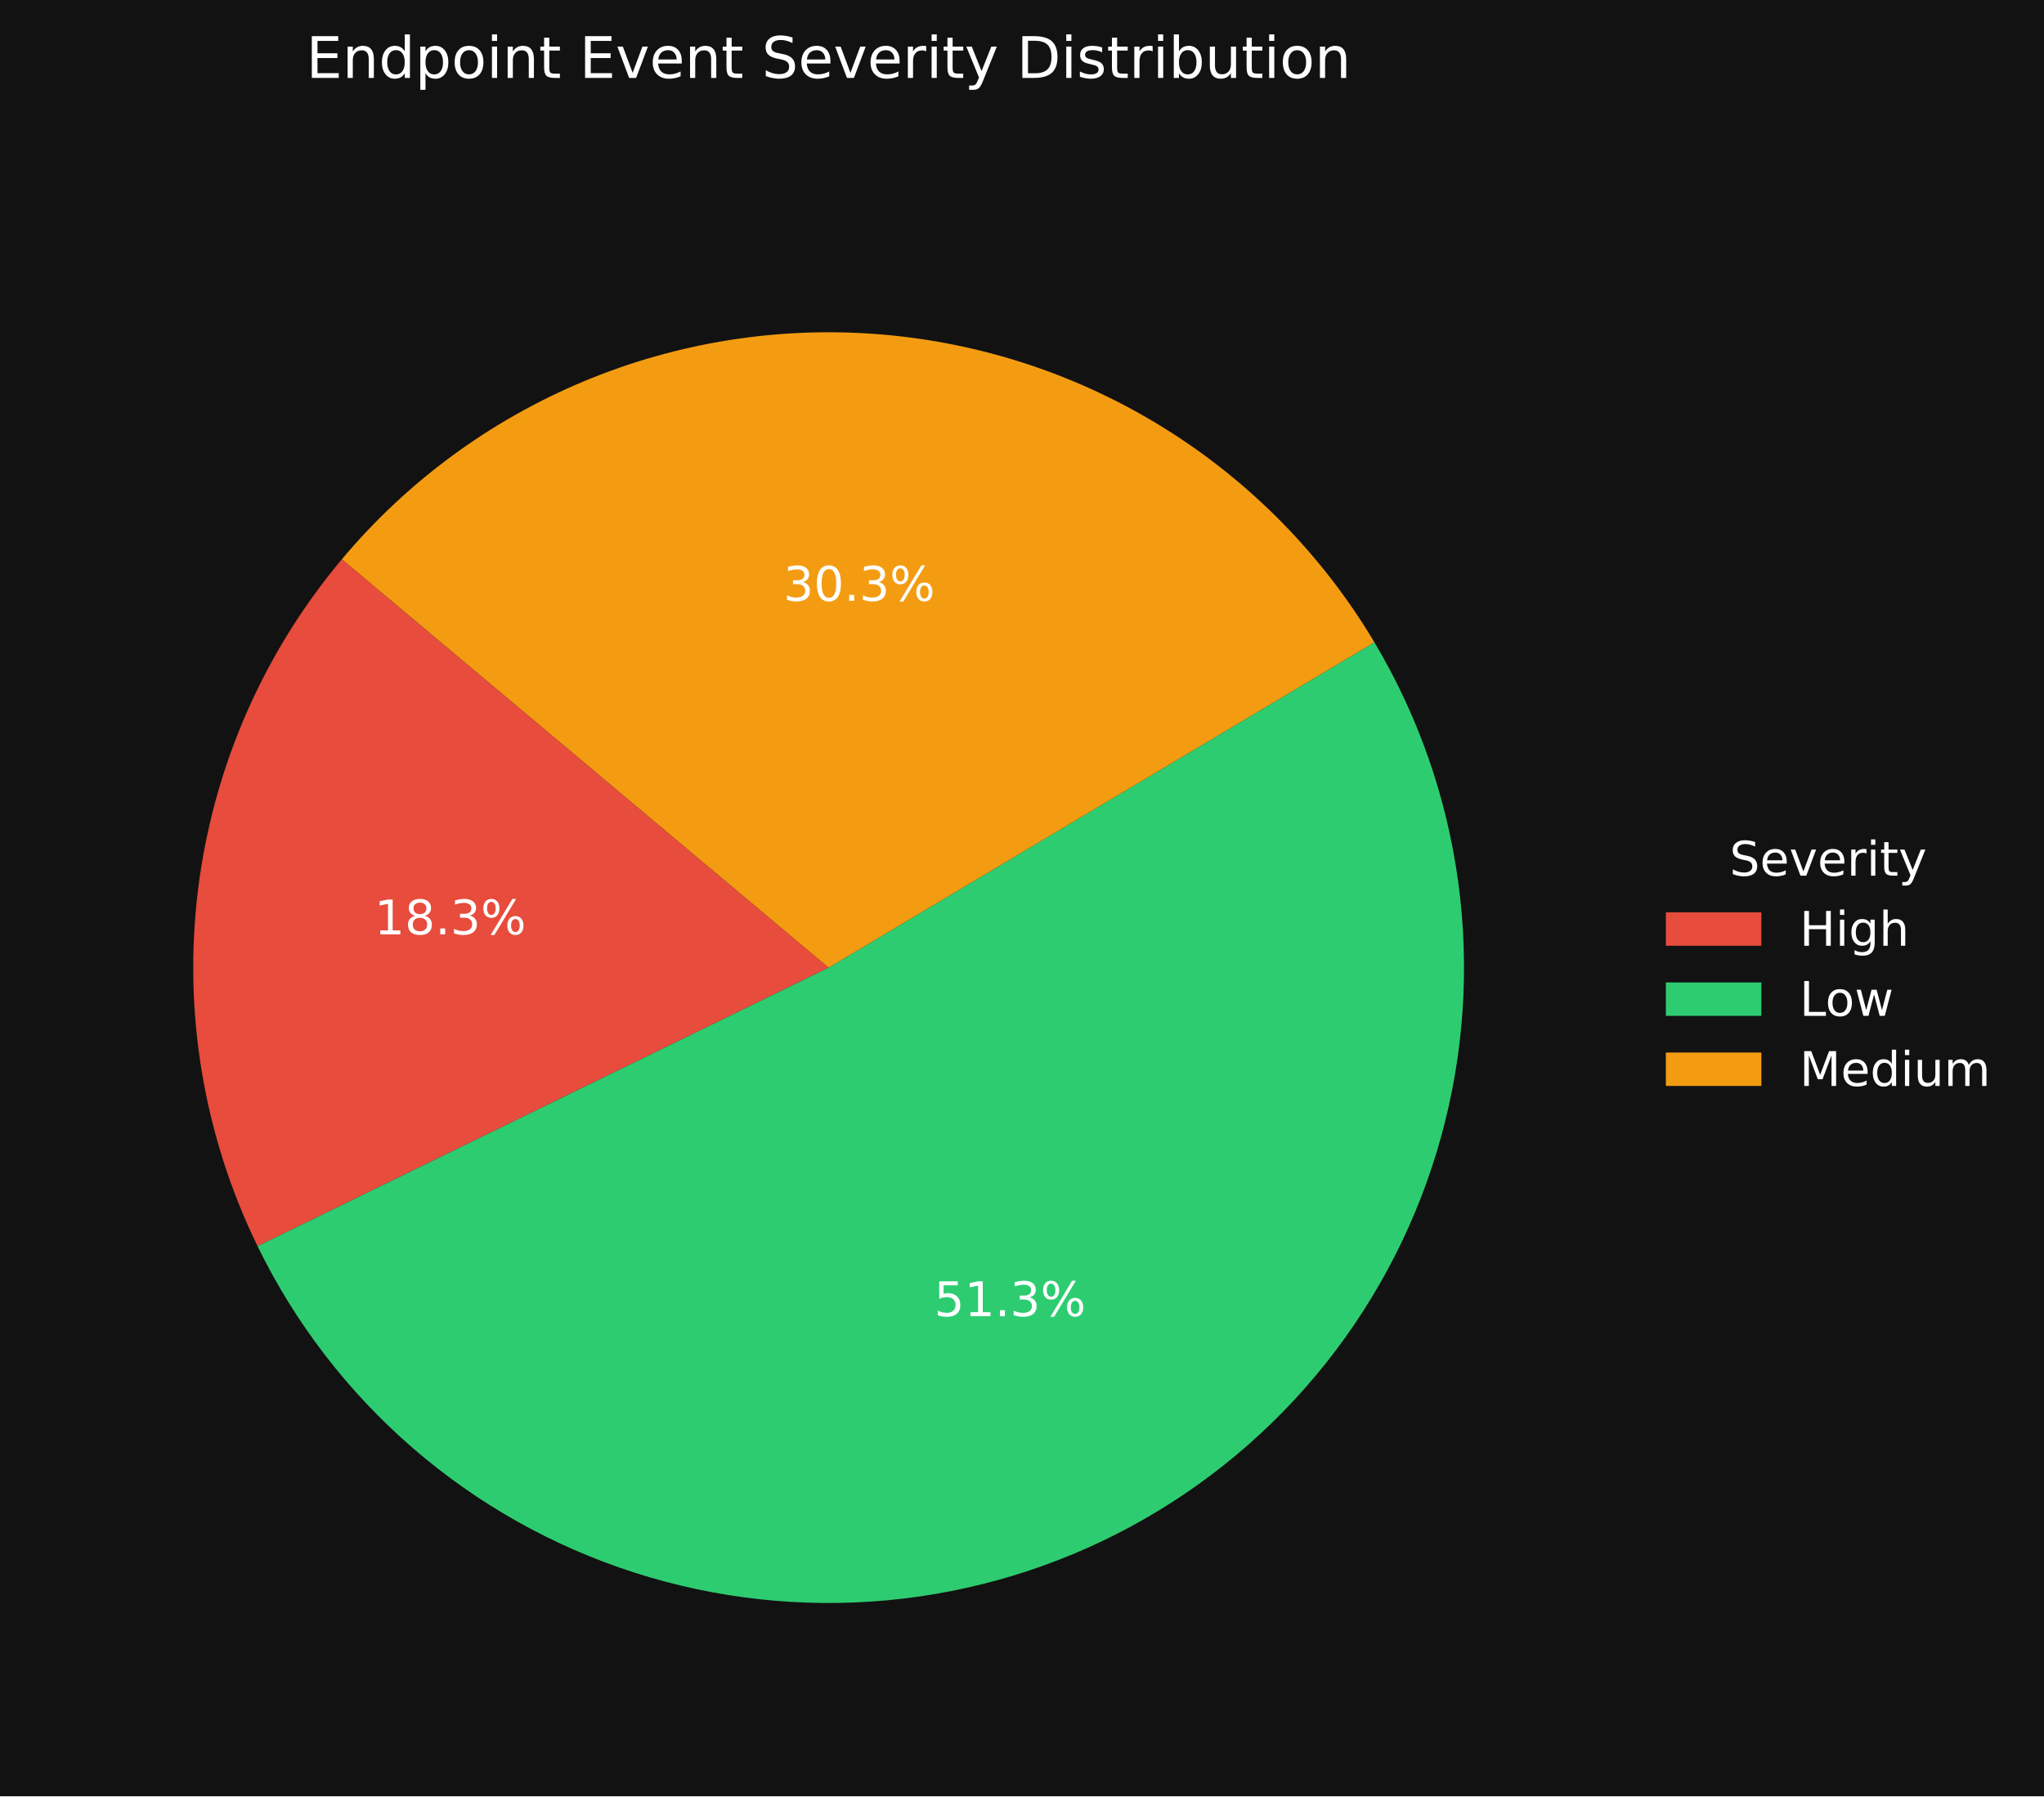
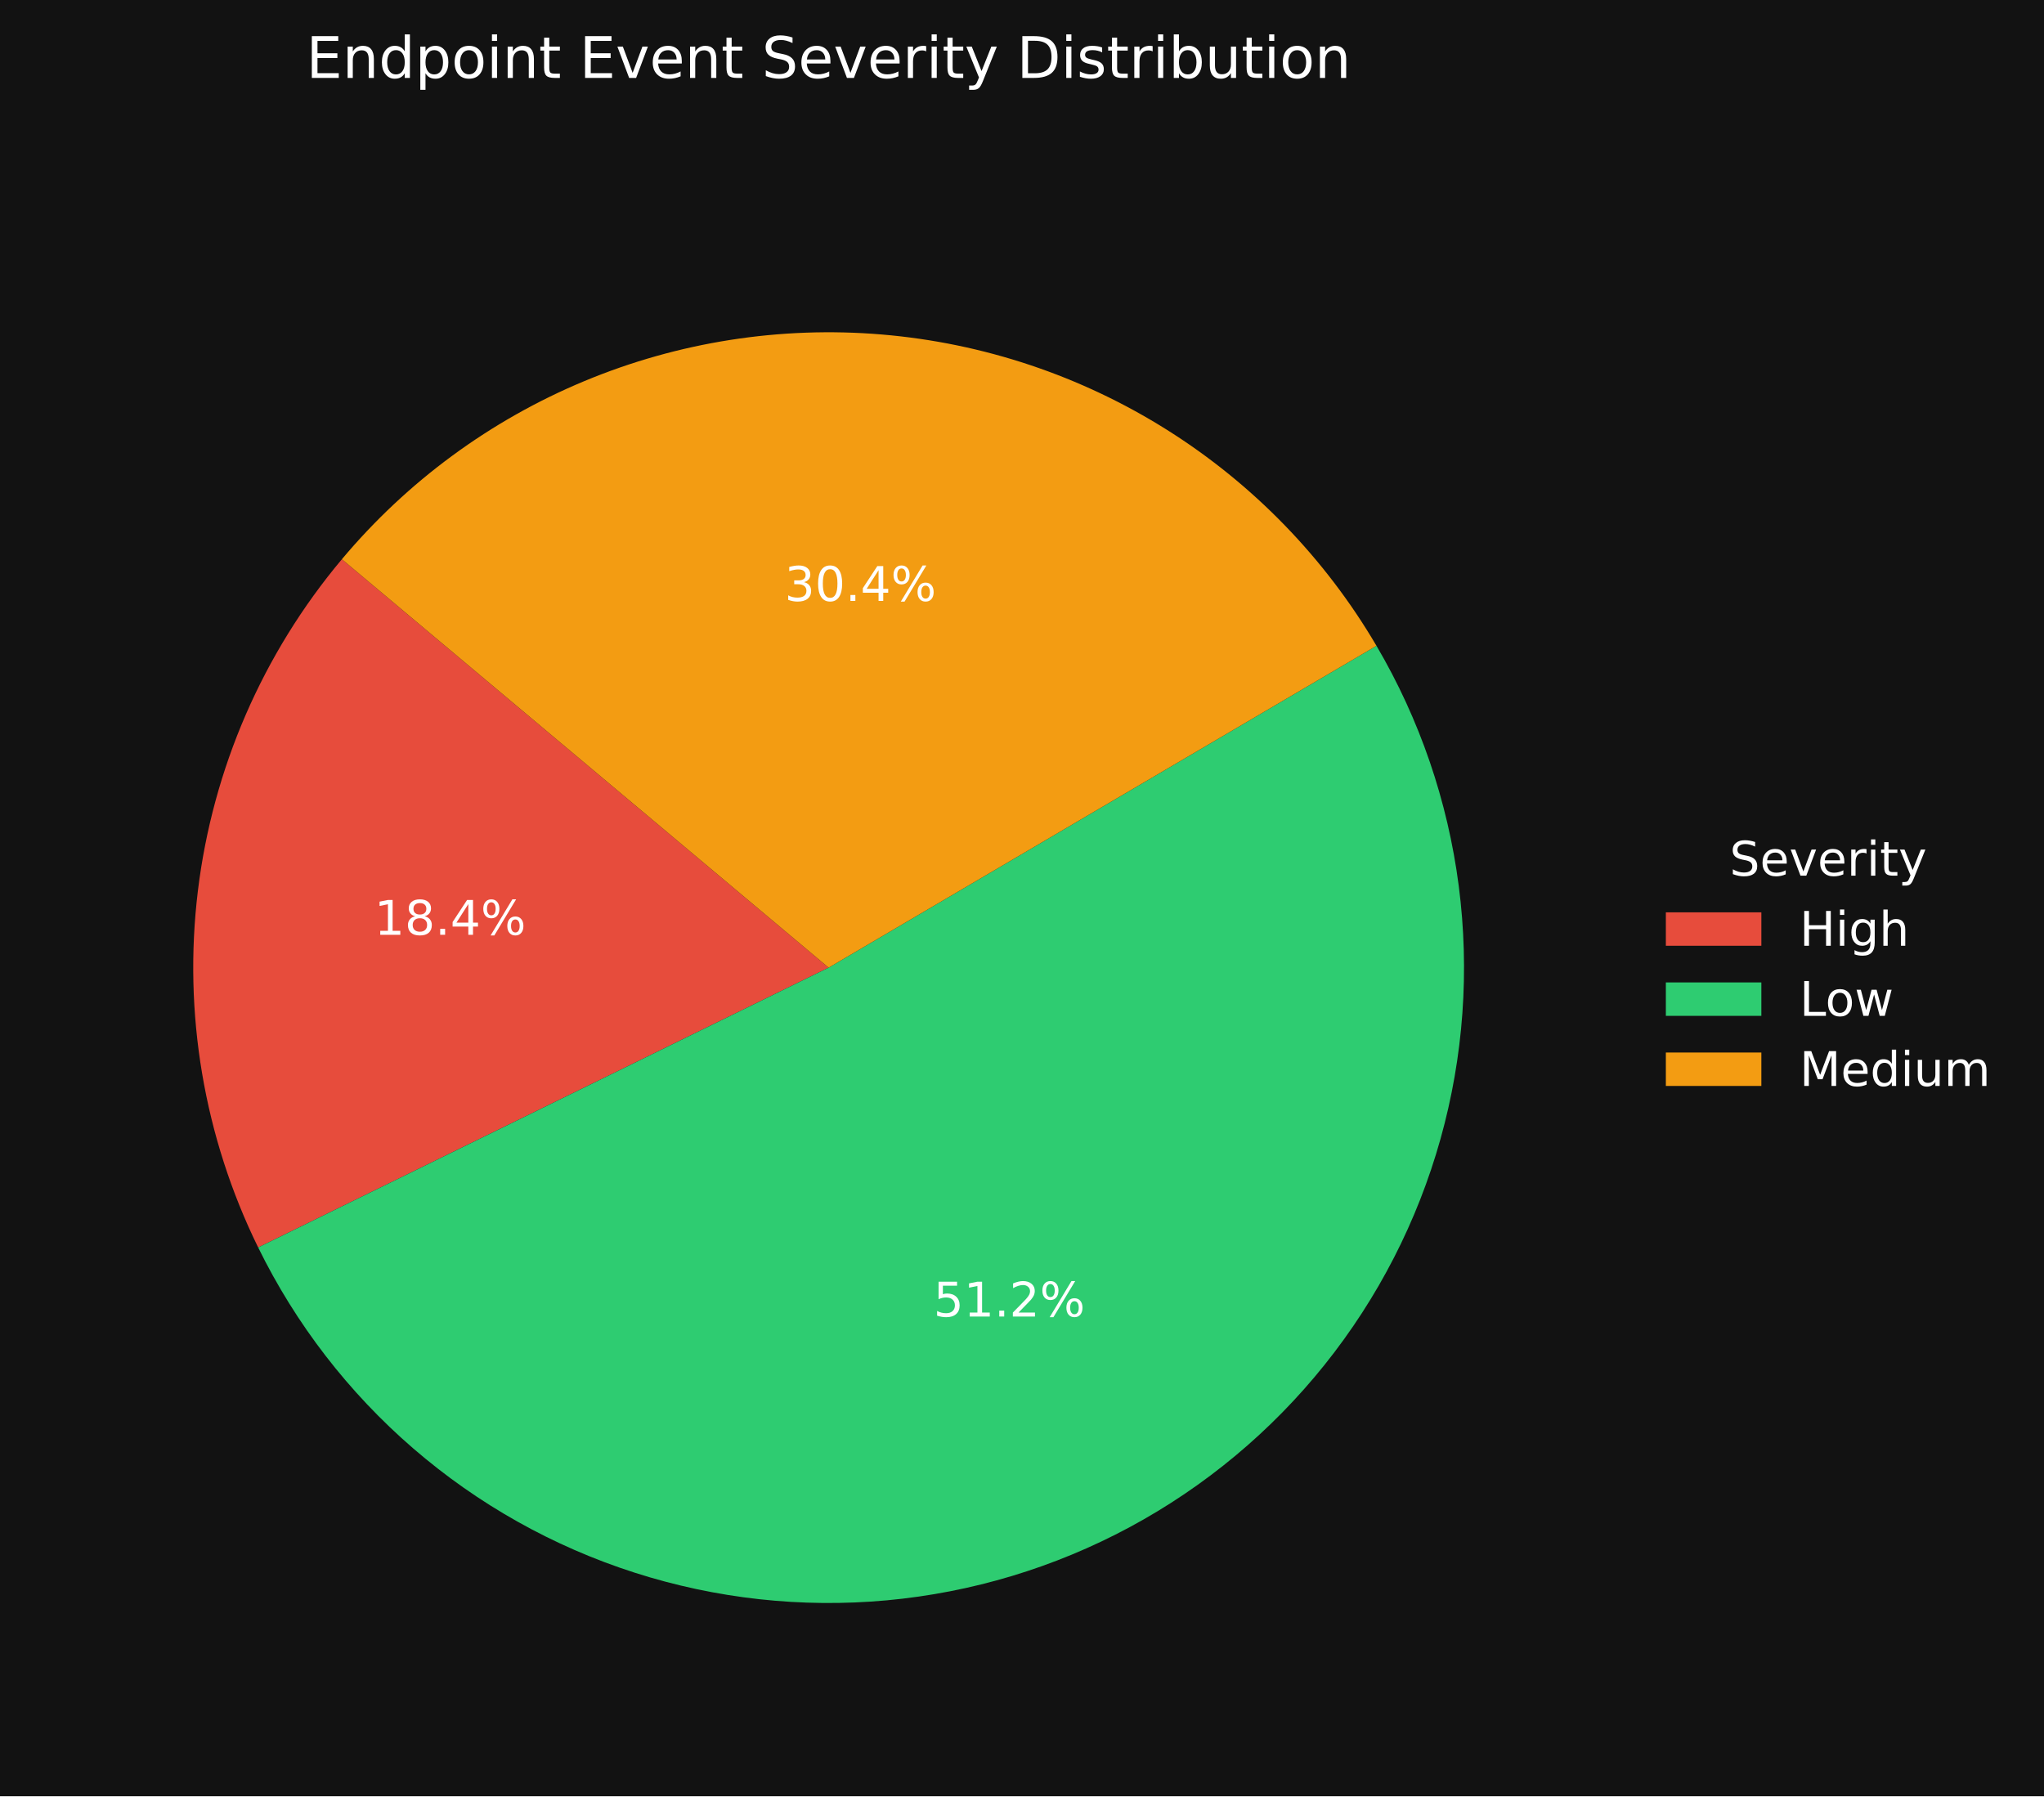
<svg xmlns="http://www.w3.org/2000/svg" xmlns:xlink="http://www.w3.org/1999/xlink" width="428.026pt" height="376.158pt" viewBox="0 0 428.026 376.158" version="1.1">
  <defs>
    <style type="text/css">*{stroke-linejoin: round; stroke-linecap: butt}</style>
  </defs>
  <g id="figure_1">
    <g id="patch_1">
      <path d="M 0 376.158  L 428.026 376.158  L 428.026 -0  L 0 -0  z " style="fill: #121212" />
    </g>
    <g id="axes_1">
      <g id="patch_2">
-         <path d="M 71.593 117.111  C 55.061 136.814 44.59 160.894 41.456 186.423  C 38.321 211.951 42.655 237.849 53.93 260.966  L 173.52 202.638  z " style="fill: #e74c3c" />
+         <path d="M 71.593 117.111  C 55.027 136.854 44.549 160.99 41.437 186.573  C 38.326 212.156 42.713 238.101 54.063 261.238  L 173.52 202.638  z " style="fill: #e74c3c" />
      </g>
      <g id="patch_3">
-         <path d="M 53.93 260.966  C 61.795 277.092 72.841 291.462 86.403 303.209  C 99.964 314.956 115.762 323.84 132.845 329.325  C 149.928 334.809 167.945 336.783 185.81 335.125  C 203.675 333.468 221.022 328.214 236.805 319.681  C 252.587 311.147 266.482 299.509 277.651 285.467  C 288.82 271.426 297.034 255.27 301.799 237.972  C 306.563 220.674 307.78 202.59 305.376 184.81  C 302.972 167.03 296.997 149.919 287.81 134.508  L 173.52 202.638  z " style="fill: #2ecc71" />
+         <path d="M 54.063 261.238  C 61.944 277.303 72.984 291.614 86.523 303.313  C 100.062 315.012 115.822 323.861 132.86 329.329  C 149.897 334.797 167.864 336.773 185.682 335.137  C 203.501 333.502 220.807 328.288 236.565 319.81  C 252.322 311.332 266.208 299.761 277.391 285.793  C 288.574 271.824 296.824 255.743 301.649 238.512  C 306.473 221.281 307.772 203.253 305.469 185.509  C 303.165 167.764 297.306 150.665 288.242 135.238  L 173.52 202.638  z " style="fill: #2ecc71" />
      </g>
      <g id="patch_4">
-         <path d="M 287.81 134.508  C 276.938 116.27 261.857 100.897 243.832 89.677  C 225.807 78.458 205.355 71.714 184.191 70.011  C 163.027 68.308 141.76 71.695 122.173 79.889  C 102.586 88.082 85.241 100.847 71.593 117.111  L 173.52 202.638  z " style="fill: #f39c12" />
+         <path d="M 288.242 135.238  C 277.45 116.869 262.403 101.359 244.371 90.015  C 226.339 78.671 205.843 71.822 184.614 70.045  C 163.384 68.269 142.035 71.617 122.369 79.807  C 102.702 87.997 85.287 100.792 71.593 117.111  L 173.52 202.638  z " style="fill: #f39c12" />
      </g>
      <g id="matplotlib.axis_1" />
      <g id="matplotlib.axis_2" />
      <g id="text_1">
-         <g style="fill: #ffffff" transform="translate(78.39787 195.6682) scale(0.1 -0.1)">
+         <g style="fill: #ffffff" transform="translate(78.38685 195.7585) scale(0.1 -0.1)">
          <defs>
            <path id="DejaVuSans-31" d="M 794 531  L 1825 531  L 1825 4091  L 703 3866  L 703 4441  L 1819 4666  L 2450 4666  L 2450 531  L 3481 531  L 3481 0  L 794 0  L 794 531  z " transform="scale(0.015625)" />
            <path id="DejaVuSans-38" d="M 2034 2216  Q 1584 2216 1326 1975  Q 1069 1734 1069 1313  Q 1069 891 1326 650  Q 1584 409 2034 409  Q 2484 409 2743 651  Q 3003 894 3003 1313  Q 3003 1734 2745 1975  Q 2488 2216 2034 2216  z M 1403 2484  Q 997 2584 770 2862  Q 544 3141 544 3541  Q 544 4100 942 4425  Q 1341 4750 2034 4750  Q 2731 4750 3128 4425  Q 3525 4100 3525 3541  Q 3525 3141 3298 2862  Q 3072 2584 2669 2484  Q 3125 2378 3379 2068  Q 3634 1759 3634 1313  Q 3634 634 3220 271  Q 2806 -91 2034 -91  Q 1263 -91 848 271  Q 434 634 434 1313  Q 434 1759 690 2068  Q 947 2378 1403 2484  z M 1172 3481  Q 1172 3119 1398 2916  Q 1625 2713 2034 2713  Q 2441 2713 2670 2916  Q 2900 3119 2900 3481  Q 2900 3844 2670 4047  Q 2441 4250 2034 4250  Q 1625 4250 1398 4047  Q 1172 3844 1172 3481  z " transform="scale(0.015625)" />
            <path id="DejaVuSans-2e" d="M 684 794  L 1344 794  L 1344 0  L 684 0  L 684 794  z " transform="scale(0.015625)" />
-             <path id="DejaVuSans-33" d="M 2597 2516  Q 3050 2419 3304 2112  Q 3559 1806 3559 1356  Q 3559 666 3084 287  Q 2609 -91 1734 -91  Q 1441 -91 1130 -33  Q 819 25 488 141  L 488 750  Q 750 597 1062 519  Q 1375 441 1716 441  Q 2309 441 2620 675  Q 2931 909 2931 1356  Q 2931 1769 2642 2001  Q 2353 2234 1838 2234  L 1294 2234  L 1294 2753  L 1863 2753  Q 2328 2753 2575 2939  Q 2822 3125 2822 3475  Q 2822 3834 2567 4026  Q 2313 4219 1838 4219  Q 1578 4219 1281 4162  Q 984 4106 628 3988  L 628 4550  Q 988 4650 1302 4700  Q 1616 4750 1894 4750  Q 2613 4750 3031 4423  Q 3450 4097 3450 3541  Q 3450 3153 3228 2886  Q 3006 2619 2597 2516  z " transform="scale(0.015625)" />
+             <path id="DejaVuSans-34" d="M 2419 4116  L 825 1625  L 2419 1625  L 2419 4116  z M 2253 4666  L 3047 4666  L 3047 1625  L 3713 1625  L 3713 1100  L 3047 1100  L 3047 0  L 2419 0  L 2419 1100  L 313 1100  L 313 1709  L 2253 4666  z " transform="scale(0.015625)" />
            <path id="DejaVuSans-25" d="M 4653 2053  Q 4381 2053 4226 1822  Q 4072 1591 4072 1178  Q 4072 772 4226 539  Q 4381 306 4653 306  Q 4919 306 5073 539  Q 5228 772 5228 1178  Q 5228 1588 5073 1820  Q 4919 2053 4653 2053  z M 4653 2450  Q 5147 2450 5437 2106  Q 5728 1763 5728 1178  Q 5728 594 5436 251  Q 5144 -91 4653 -91  Q 4153 -91 3862 251  Q 3572 594 3572 1178  Q 3572 1766 3864 2108  Q 4156 2450 4653 2450  z M 1428 4353  Q 1159 4353 1004 4120  Q 850 3888 850 3481  Q 850 3069 1003 2837  Q 1156 2606 1428 2606  Q 1700 2606 1854 2837  Q 2009 3069 2009 3481  Q 2009 3884 1853 4118  Q 1697 4353 1428 4353  z M 4250 4750  L 4750 4750  L 1831 -91  L 1331 -91  L 4250 4750  z M 1428 4750  Q 1922 4750 2215 4408  Q 2509 4066 2509 3481  Q 2509 2891 2217 2550  Q 1925 2209 1428 2209  Q 931 2209 642 2551  Q 353 2894 353 3481  Q 353 4063 643 4406  Q 934 4750 1428 4750  z " transform="scale(0.015625)" />
          </defs>
          <use xlink:href="#DejaVuSans-31" />
          <use xlink:href="#DejaVuSans-38" transform="translate(63.62305 0)" />
          <use xlink:href="#DejaVuSans-2e" transform="translate(127.2461 0)" />
-           <use xlink:href="#DejaVuSans-33" transform="translate(159.0332 0)" />
+           <use xlink:href="#DejaVuSans-34" transform="translate(159.0332 0)" />
          <use xlink:href="#DejaVuSans-25" transform="translate(222.6562 0)" />
        </g>
      </g>
      <g id="text_2">
-         <g style="fill: #ffffff" transform="translate(195.6072 275.623) scale(0.1 -0.1)">
+         <g style="fill: #ffffff" transform="translate(195.4633 275.7006) scale(0.1 -0.1)">
          <defs>
            <path id="DejaVuSans-35" d="M 691 4666  L 3169 4666  L 3169 4134  L 1269 4134  L 1269 2991  Q 1406 3038 1543 3061  Q 1681 3084 1819 3084  Q 2600 3084 3056 2656  Q 3513 2228 3513 1497  Q 3513 744 3044 326  Q 2575 -91 1722 -91  Q 1428 -91 1123 -41  Q 819 9 494 109  L 494 744  Q 775 591 1075 516  Q 1375 441 1709 441  Q 2250 441 2565 725  Q 2881 1009 2881 1497  Q 2881 1984 2565 2268  Q 2250 2553 1709 2553  Q 1456 2553 1204 2497  Q 953 2441 691 2322  L 691 4666  z " transform="scale(0.015625)" />
+             <path id="DejaVuSans-32" d="M 1228 531  L 3431 531  L 3431 0  L 469 0  L 469 531  Q 828 903 1448 1529  Q 2069 2156 2228 2338  Q 2531 2678 2651 2914  Q 2772 3150 2772 3378  Q 2772 3750 2511 3984  Q 2250 4219 1831 4219  Q 1534 4219 1204 4116  Q 875 4013 500 3803  L 500 4441  Q 881 4594 1212 4672  Q 1544 4750 1819 4750  Q 2544 4750 2975 4387  Q 3406 4025 3406 3419  Q 3406 3131 3298 2873  Q 3191 2616 2906 2266  Q 2828 2175 2409 1742  Q 1991 1309 1228 531  z " transform="scale(0.015625)" />
          </defs>
          <use xlink:href="#DejaVuSans-35" />
          <use xlink:href="#DejaVuSans-31" transform="translate(63.62305 0)" />
          <use xlink:href="#DejaVuSans-2e" transform="translate(127.2461 0)" />
-           <use xlink:href="#DejaVuSans-33" transform="translate(159.0332 0)" />
+           <use xlink:href="#DejaVuSans-32" transform="translate(159.0332 0)" />
          <use xlink:href="#DejaVuSans-25" transform="translate(222.6562 0)" />
        </g>
      </g>
      <g id="text_3">
-         <g style="fill: #ffffff" transform="translate(164.039 125.8211) scale(0.1 -0.1)">
+         <g style="fill: #ffffff" transform="translate(164.2926 125.8419) scale(0.1 -0.1)">
          <defs>
+             <path id="DejaVuSans-33" d="M 2597 2516  Q 3050 2419 3304 2112  Q 3559 1806 3559 1356  Q 3559 666 3084 287  Q 2609 -91 1734 -91  Q 1441 -91 1130 -33  Q 819 25 488 141  L 488 750  Q 750 597 1062 519  Q 1375 441 1716 441  Q 2309 441 2620 675  Q 2931 909 2931 1356  Q 2931 1769 2642 2001  Q 2353 2234 1838 2234  L 1294 2234  L 1294 2753  L 1863 2753  Q 2328 2753 2575 2939  Q 2822 3125 2822 3475  Q 2822 3834 2567 4026  Q 2313 4219 1838 4219  Q 1578 4219 1281 4162  Q 984 4106 628 3988  L 628 4550  Q 988 4650 1302 4700  Q 1616 4750 1894 4750  Q 2613 4750 3031 4423  Q 3450 4097 3450 3541  Q 3450 3153 3228 2886  Q 3006 2619 2597 2516  z " transform="scale(0.015625)" />
            <path id="DejaVuSans-30" d="M 2034 4250  Q 1547 4250 1301 3770  Q 1056 3291 1056 2328  Q 1056 1369 1301 889  Q 1547 409 2034 409  Q 2525 409 2770 889  Q 3016 1369 3016 2328  Q 3016 3291 2770 3770  Q 2525 4250 2034 4250  z M 2034 4750  Q 2819 4750 3233 4129  Q 3647 3509 3647 2328  Q 3647 1150 3233 529  Q 2819 -91 2034 -91  Q 1250 -91 836 529  Q 422 1150 422 2328  Q 422 3509 836 4129  Q 1250 4750 2034 4750  z " transform="scale(0.015625)" />
          </defs>
          <use xlink:href="#DejaVuSans-33" />
          <use xlink:href="#DejaVuSans-30" transform="translate(63.62305 0)" />
          <use xlink:href="#DejaVuSans-2e" transform="translate(127.2461 0)" />
-           <use xlink:href="#DejaVuSans-33" transform="translate(159.0332 0)" />
+           <use xlink:href="#DejaVuSans-34" transform="translate(159.0332 0)" />
          <use xlink:href="#DejaVuSans-25" transform="translate(222.6562 0)" />
        </g>
      </g>
      <g id="text_4">
        <g style="fill: #ffffff" transform="translate(64.12219 16.31812) scale(0.12 -0.12)">
          <defs>
            <path id="DejaVuSans-45" d="M 628 4666  L 3578 4666  L 3578 4134  L 1259 4134  L 1259 2753  L 3481 2753  L 3481 2222  L 1259 2222  L 1259 531  L 3634 531  L 3634 0  L 628 0  L 628 4666  z " transform="scale(0.015625)" />
            <path id="DejaVuSans-6e" d="M 3513 2113  L 3513 0  L 2938 0  L 2938 2094  Q 2938 2591 2744 2837  Q 2550 3084 2163 3084  Q 1697 3084 1428 2787  Q 1159 2491 1159 1978  L 1159 0  L 581 0  L 581 3500  L 1159 3500  L 1159 2956  Q 1366 3272 1645 3428  Q 1925 3584 2291 3584  Q 2894 3584 3203 3211  Q 3513 2838 3513 2113  z " transform="scale(0.015625)" />
            <path id="DejaVuSans-64" d="M 2906 2969  L 2906 4863  L 3481 4863  L 3481 0  L 2906 0  L 2906 525  Q 2725 213 2448 61  Q 2172 -91 1784 -91  Q 1150 -91 751 415  Q 353 922 353 1747  Q 353 2572 751 3078  Q 1150 3584 1784 3584  Q 2172 3584 2448 3432  Q 2725 3281 2906 2969  z M 947 1747  Q 947 1113 1208 752  Q 1469 391 1925 391  Q 2381 391 2643 752  Q 2906 1113 2906 1747  Q 2906 2381 2643 2742  Q 2381 3103 1925 3103  Q 1469 3103 1208 2742  Q 947 2381 947 1747  z " transform="scale(0.015625)" />
            <path id="DejaVuSans-70" d="M 1159 525  L 1159 -1331  L 581 -1331  L 581 3500  L 1159 3500  L 1159 2969  Q 1341 3281 1617 3432  Q 1894 3584 2278 3584  Q 2916 3584 3314 3078  Q 3713 2572 3713 1747  Q 3713 922 3314 415  Q 2916 -91 2278 -91  Q 1894 -91 1617 61  Q 1341 213 1159 525  z M 3116 1747  Q 3116 2381 2855 2742  Q 2594 3103 2138 3103  Q 1681 3103 1420 2742  Q 1159 2381 1159 1747  Q 1159 1113 1420 752  Q 1681 391 2138 391  Q 2594 391 2855 752  Q 3116 1113 3116 1747  z " transform="scale(0.015625)" />
            <path id="DejaVuSans-6f" d="M 1959 3097  Q 1497 3097 1228 2736  Q 959 2375 959 1747  Q 959 1119 1226 758  Q 1494 397 1959 397  Q 2419 397 2687 759  Q 2956 1122 2956 1747  Q 2956 2369 2687 2733  Q 2419 3097 1959 3097  z M 1959 3584  Q 2709 3584 3137 3096  Q 3566 2609 3566 1747  Q 3566 888 3137 398  Q 2709 -91 1959 -91  Q 1206 -91 779 398  Q 353 888 353 1747  Q 353 2609 779 3096  Q 1206 3584 1959 3584  z " transform="scale(0.015625)" />
            <path id="DejaVuSans-69" d="M 603 3500  L 1178 3500  L 1178 0  L 603 0  L 603 3500  z M 603 4863  L 1178 4863  L 1178 4134  L 603 4134  L 603 4863  z " transform="scale(0.015625)" />
            <path id="DejaVuSans-74" d="M 1172 4494  L 1172 3500  L 2356 3500  L 2356 3053  L 1172 3053  L 1172 1153  Q 1172 725 1289 603  Q 1406 481 1766 481  L 2356 481  L 2356 0  L 1766 0  Q 1100 0 847 248  Q 594 497 594 1153  L 594 3053  L 172 3053  L 172 3500  L 594 3500  L 594 4494  L 1172 4494  z " transform="scale(0.015625)" />
            <path id="DejaVuSans-20" transform="scale(0.015625)" />
            <path id="DejaVuSans-76" d="M 191 3500  L 800 3500  L 1894 563  L 2988 3500  L 3597 3500  L 2284 0  L 1503 0  L 191 3500  z " transform="scale(0.015625)" />
            <path id="DejaVuSans-65" d="M 3597 1894  L 3597 1613  L 953 1613  Q 991 1019 1311 708  Q 1631 397 2203 397  Q 2534 397 2845 478  Q 3156 559 3463 722  L 3463 178  Q 3153 47 2828 -22  Q 2503 -91 2169 -91  Q 1331 -91 842 396  Q 353 884 353 1716  Q 353 2575 817 3079  Q 1281 3584 2069 3584  Q 2775 3584 3186 3129  Q 3597 2675 3597 1894  z M 3022 2063  Q 3016 2534 2758 2815  Q 2500 3097 2075 3097  Q 1594 3097 1305 2825  Q 1016 2553 972 2059  L 3022 2063  z " transform="scale(0.015625)" />
            <path id="DejaVuSans-53" d="M 3425 4513  L 3425 3897  Q 3066 4069 2747 4153  Q 2428 4238 2131 4238  Q 1616 4238 1336 4038  Q 1056 3838 1056 3469  Q 1056 3159 1242 3001  Q 1428 2844 1947 2747  L 2328 2669  Q 3034 2534 3370 2195  Q 3706 1856 3706 1288  Q 3706 609 3251 259  Q 2797 -91 1919 -91  Q 1588 -91 1214 -16  Q 841 59 441 206  L 441 856  Q 825 641 1194 531  Q 1563 422 1919 422  Q 2459 422 2753 634  Q 3047 847 3047 1241  Q 3047 1584 2836 1778  Q 2625 1972 2144 2069  L 1759 2144  Q 1053 2284 737 2584  Q 422 2884 422 3419  Q 422 4038 858 4394  Q 1294 4750 2059 4750  Q 2388 4750 2728 4690  Q 3069 4631 3425 4513  z " transform="scale(0.015625)" />
            <path id="DejaVuSans-72" d="M 2631 2963  Q 2534 3019 2420 3045  Q 2306 3072 2169 3072  Q 1681 3072 1420 2755  Q 1159 2438 1159 1844  L 1159 0  L 581 0  L 581 3500  L 1159 3500  L 1159 2956  Q 1341 3275 1631 3429  Q 1922 3584 2338 3584  Q 2397 3584 2469 3576  Q 2541 3569 2628 3553  L 2631 2963  z " transform="scale(0.015625)" />
            <path id="DejaVuSans-79" d="M 2059 -325  Q 1816 -950 1584 -1140  Q 1353 -1331 966 -1331  L 506 -1331  L 506 -850  L 844 -850  Q 1081 -850 1212 -737  Q 1344 -625 1503 -206  L 1606 56  L 191 3500  L 800 3500  L 1894 763  L 2988 3500  L 3597 3500  L 2059 -325  z " transform="scale(0.015625)" />
            <path id="DejaVuSans-44" d="M 1259 4147  L 1259 519  L 2022 519  Q 2988 519 3436 956  Q 3884 1394 3884 2338  Q 3884 3275 3436 3711  Q 2988 4147 2022 4147  L 1259 4147  z M 628 4666  L 1925 4666  Q 3281 4666 3915 4102  Q 4550 3538 4550 2338  Q 4550 1131 3912 565  Q 3275 0 1925 0  L 628 0  L 628 4666  z " transform="scale(0.015625)" />
            <path id="DejaVuSans-73" d="M 2834 3397  L 2834 2853  Q 2591 2978 2328 3040  Q 2066 3103 1784 3103  Q 1356 3103 1142 2972  Q 928 2841 928 2578  Q 928 2378 1081 2264  Q 1234 2150 1697 2047  L 1894 2003  Q 2506 1872 2764 1633  Q 3022 1394 3022 966  Q 3022 478 2636 193  Q 2250 -91 1575 -91  Q 1294 -91 989 -36  Q 684 19 347 128  L 347 722  Q 666 556 975 473  Q 1284 391 1588 391  Q 1994 391 2212 530  Q 2431 669 2431 922  Q 2431 1156 2273 1281  Q 2116 1406 1581 1522  L 1381 1569  Q 847 1681 609 1914  Q 372 2147 372 2553  Q 372 3047 722 3315  Q 1072 3584 1716 3584  Q 2034 3584 2315 3537  Q 2597 3491 2834 3397  z " transform="scale(0.015625)" />
            <path id="DejaVuSans-62" d="M 3116 1747  Q 3116 2381 2855 2742  Q 2594 3103 2138 3103  Q 1681 3103 1420 2742  Q 1159 2381 1159 1747  Q 1159 1113 1420 752  Q 1681 391 2138 391  Q 2594 391 2855 752  Q 3116 1113 3116 1747  z M 1159 2969  Q 1341 3281 1617 3432  Q 1894 3584 2278 3584  Q 2916 3584 3314 3078  Q 3713 2572 3713 1747  Q 3713 922 3314 415  Q 2916 -91 2278 -91  Q 1894 -91 1617 61  Q 1341 213 1159 525  L 1159 0  L 581 0  L 581 4863  L 1159 4863  L 1159 2969  z " transform="scale(0.015625)" />
            <path id="DejaVuSans-75" d="M 544 1381  L 544 3500  L 1119 3500  L 1119 1403  Q 1119 906 1312 657  Q 1506 409 1894 409  Q 2359 409 2629 706  Q 2900 1003 2900 1516  L 2900 3500  L 3475 3500  L 3475 0  L 2900 0  L 2900 538  Q 2691 219 2414 64  Q 2138 -91 1772 -91  Q 1169 -91 856 284  Q 544 659 544 1381  z M 1991 3584  L 1991 3584  z " transform="scale(0.015625)" />
          </defs>
          <use xlink:href="#DejaVuSans-45" />
          <use xlink:href="#DejaVuSans-6e" transform="translate(63.18359 0)" />
          <use xlink:href="#DejaVuSans-64" transform="translate(126.5625 0)" />
          <use xlink:href="#DejaVuSans-70" transform="translate(190.0391 0)" />
          <use xlink:href="#DejaVuSans-6f" transform="translate(253.5156 0)" />
          <use xlink:href="#DejaVuSans-69" transform="translate(314.6973 0)" />
          <use xlink:href="#DejaVuSans-6e" transform="translate(342.4805 0)" />
          <use xlink:href="#DejaVuSans-74" transform="translate(405.8594 0)" />
          <use xlink:href="#DejaVuSans-20" transform="translate(445.0684 0)" />
          <use xlink:href="#DejaVuSans-45" transform="translate(476.8555 0)" />
          <use xlink:href="#DejaVuSans-76" transform="translate(540.0391 0)" />
          <use xlink:href="#DejaVuSans-65" transform="translate(599.2188 0)" />
          <use xlink:href="#DejaVuSans-6e" transform="translate(660.7422 0)" />
          <use xlink:href="#DejaVuSans-74" transform="translate(724.1211 0)" />
          <use xlink:href="#DejaVuSans-20" transform="translate(763.3301 0)" />
          <use xlink:href="#DejaVuSans-53" transform="translate(795.1172 0)" />
          <use xlink:href="#DejaVuSans-65" transform="translate(858.5938 0)" />
          <use xlink:href="#DejaVuSans-76" transform="translate(920.1172 0)" />
          <use xlink:href="#DejaVuSans-65" transform="translate(979.2969 0)" />
          <use xlink:href="#DejaVuSans-72" transform="translate(1040.82 0)" />
          <use xlink:href="#DejaVuSans-69" transform="translate(1081.934 0)" />
          <use xlink:href="#DejaVuSans-74" transform="translate(1109.717 0)" />
          <use xlink:href="#DejaVuSans-79" transform="translate(1148.926 0)" />
          <use xlink:href="#DejaVuSans-20" transform="translate(1208.105 0)" />
          <use xlink:href="#DejaVuSans-44" transform="translate(1239.893 0)" />
          <use xlink:href="#DejaVuSans-69" transform="translate(1316.895 0)" />
          <use xlink:href="#DejaVuSans-73" transform="translate(1344.678 0)" />
          <use xlink:href="#DejaVuSans-74" transform="translate(1396.777 0)" />
          <use xlink:href="#DejaVuSans-72" transform="translate(1435.986 0)" />
          <use xlink:href="#DejaVuSans-69" transform="translate(1477.1 0)" />
          <use xlink:href="#DejaVuSans-62" transform="translate(1504.883 0)" />
          <use xlink:href="#DejaVuSans-75" transform="translate(1568.359 0)" />
          <use xlink:href="#DejaVuSans-74" transform="translate(1631.738 0)" />
          <use xlink:href="#DejaVuSans-69" transform="translate(1670.947 0)" />
          <use xlink:href="#DejaVuSans-6f" transform="translate(1698.73 0)" />
          <use xlink:href="#DejaVuSans-6e" transform="translate(1759.912 0)" />
        </g>
      </g>
      <g id="legend_1">
        <g id="text_5">
          <g style="fill: #ffffff" transform="translate(362.1822 183.3803) scale(0.1 -0.1)">
            <use xlink:href="#DejaVuSans-53" />
            <use xlink:href="#DejaVuSans-65" transform="translate(63.47656 0)" />
            <use xlink:href="#DejaVuSans-76" transform="translate(125 0)" />
            <use xlink:href="#DejaVuSans-65" transform="translate(184.1797 0)" />
            <use xlink:href="#DejaVuSans-72" transform="translate(245.7031 0)" />
            <use xlink:href="#DejaVuSans-69" transform="translate(286.8164 0)" />
            <use xlink:href="#DejaVuSans-74" transform="translate(314.5996 0)" />
            <use xlink:href="#DejaVuSans-79" transform="translate(353.8086 0)" />
          </g>
        </g>
        <g id="patch_5">
          <path d="M 348.84 198.058  L 368.84 198.058  L 368.84 191.058  L 348.84 191.058  z " style="fill: #e74c3c" />
        </g>
        <g id="text_6">
          <g style="fill: #ffffff" transform="translate(376.84 198.0584) scale(0.1 -0.1)">
            <defs>
              <path id="DejaVuSans-48" d="M 628 4666  L 1259 4666  L 1259 2753  L 3553 2753  L 3553 4666  L 4184 4666  L 4184 0  L 3553 0  L 3553 2222  L 1259 2222  L 1259 0  L 628 0  L 628 4666  z " transform="scale(0.015625)" />
              <path id="DejaVuSans-67" d="M 2906 1791  Q 2906 2416 2648 2759  Q 2391 3103 1925 3103  Q 1463 3103 1205 2759  Q 947 2416 947 1791  Q 947 1169 1205 825  Q 1463 481 1925 481  Q 2391 481 2648 825  Q 2906 1169 2906 1791  z M 3481 434  Q 3481 -459 3084 -895  Q 2688 -1331 1869 -1331  Q 1566 -1331 1297 -1286  Q 1028 -1241 775 -1147  L 775 -588  Q 1028 -725 1275 -790  Q 1522 -856 1778 -856  Q 2344 -856 2625 -561  Q 2906 -266 2906 331  L 2906 616  Q 2728 306 2450 153  Q 2172 0 1784 0  Q 1141 0 747 490  Q 353 981 353 1791  Q 353 2603 747 3093  Q 1141 3584 1784 3584  Q 2172 3584 2450 3431  Q 2728 3278 2906 2969  L 2906 3500  L 3481 3500  L 3481 434  z " transform="scale(0.015625)" />
              <path id="DejaVuSans-68" d="M 3513 2113  L 3513 0  L 2938 0  L 2938 2094  Q 2938 2591 2744 2837  Q 2550 3084 2163 3084  Q 1697 3084 1428 2787  Q 1159 2491 1159 1978  L 1159 0  L 581 0  L 581 4863  L 1159 4863  L 1159 2956  Q 1366 3272 1645 3428  Q 1925 3584 2291 3584  Q 2894 3584 3203 3211  Q 3513 2838 3513 2113  z " transform="scale(0.015625)" />
            </defs>
            <use xlink:href="#DejaVuSans-48" />
            <use xlink:href="#DejaVuSans-69" transform="translate(75.19531 0)" />
            <use xlink:href="#DejaVuSans-67" transform="translate(102.9785 0)" />
            <use xlink:href="#DejaVuSans-68" transform="translate(166.4551 0)" />
          </g>
        </g>
        <g id="patch_6">
          <path d="M 348.84 212.737  L 368.84 212.737  L 368.84 205.737  L 348.84 205.737  z " style="fill: #2ecc71" />
        </g>
        <g id="text_7">
          <g style="fill: #ffffff" transform="translate(376.84 212.7366) scale(0.1 -0.1)">
            <defs>
              <path id="DejaVuSans-4c" d="M 628 4666  L 1259 4666  L 1259 531  L 3531 531  L 3531 0  L 628 0  L 628 4666  z " transform="scale(0.015625)" />
              <path id="DejaVuSans-77" d="M 269 3500  L 844 3500  L 1563 769  L 2278 3500  L 2956 3500  L 3675 769  L 4391 3500  L 4966 3500  L 4050 0  L 3372 0  L 2619 2869  L 1863 0  L 1184 0  L 269 3500  z " transform="scale(0.015625)" />
            </defs>
            <use xlink:href="#DejaVuSans-4c" />
            <use xlink:href="#DejaVuSans-6f" transform="translate(53.96289 0)" />
            <use xlink:href="#DejaVuSans-77" transform="translate(115.1445 0)" />
          </g>
        </g>
        <g id="patch_7">
          <path d="M 348.84 227.415  L 368.84 227.415  L 368.84 220.415  L 348.84 220.415  z " style="fill: #f39c12" />
        </g>
        <g id="text_8">
          <g style="fill: #ffffff" transform="translate(376.84 227.4147) scale(0.1 -0.1)">
            <defs>
              <path id="DejaVuSans-4d" d="M 628 4666  L 1569 4666  L 2759 1491  L 3956 4666  L 4897 4666  L 4897 0  L 4281 0  L 4281 4097  L 3078 897  L 2444 897  L 1241 4097  L 1241 0  L 628 0  L 628 4666  z " transform="scale(0.015625)" />
              <path id="DejaVuSans-6d" d="M 3328 2828  Q 3544 3216 3844 3400  Q 4144 3584 4550 3584  Q 5097 3584 5394 3201  Q 5691 2819 5691 2113  L 5691 0  L 5113 0  L 5113 2094  Q 5113 2597 4934 2840  Q 4756 3084 4391 3084  Q 3944 3084 3684 2787  Q 3425 2491 3425 1978  L 3425 0  L 2847 0  L 2847 2094  Q 2847 2600 2669 2842  Q 2491 3084 2119 3084  Q 1678 3084 1418 2786  Q 1159 2488 1159 1978  L 1159 0  L 581 0  L 581 3500  L 1159 3500  L 1159 2956  Q 1356 3278 1631 3431  Q 1906 3584 2284 3584  Q 2666 3584 2933 3390  Q 3200 3197 3328 2828  z " transform="scale(0.015625)" />
            </defs>
            <use xlink:href="#DejaVuSans-4d" />
            <use xlink:href="#DejaVuSans-65" transform="translate(86.2793 0)" />
            <use xlink:href="#DejaVuSans-64" transform="translate(147.8027 0)" />
            <use xlink:href="#DejaVuSans-69" transform="translate(211.2793 0)" />
            <use xlink:href="#DejaVuSans-75" transform="translate(239.0625 0)" />
            <use xlink:href="#DejaVuSans-6d" transform="translate(302.4414 0)" />
          </g>
        </g>
      </g>
    </g>
  </g>
</svg>
